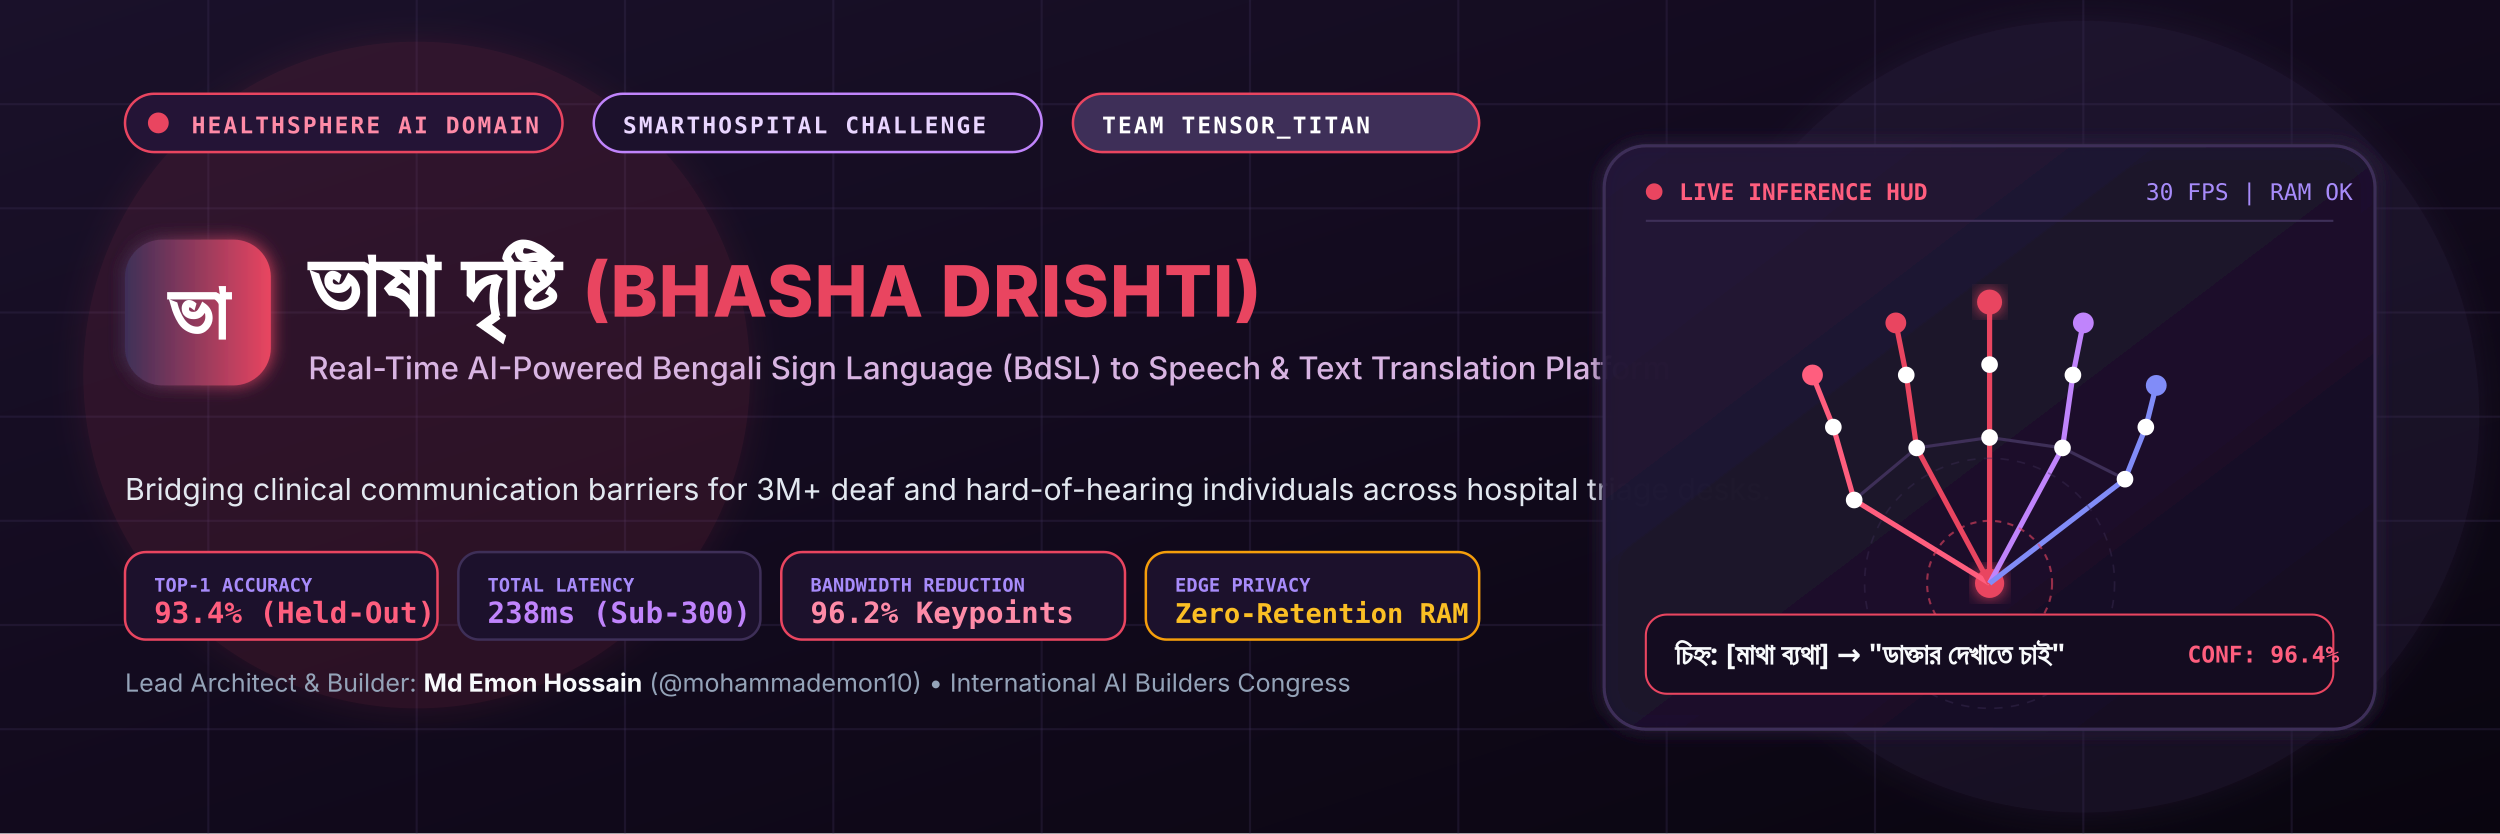
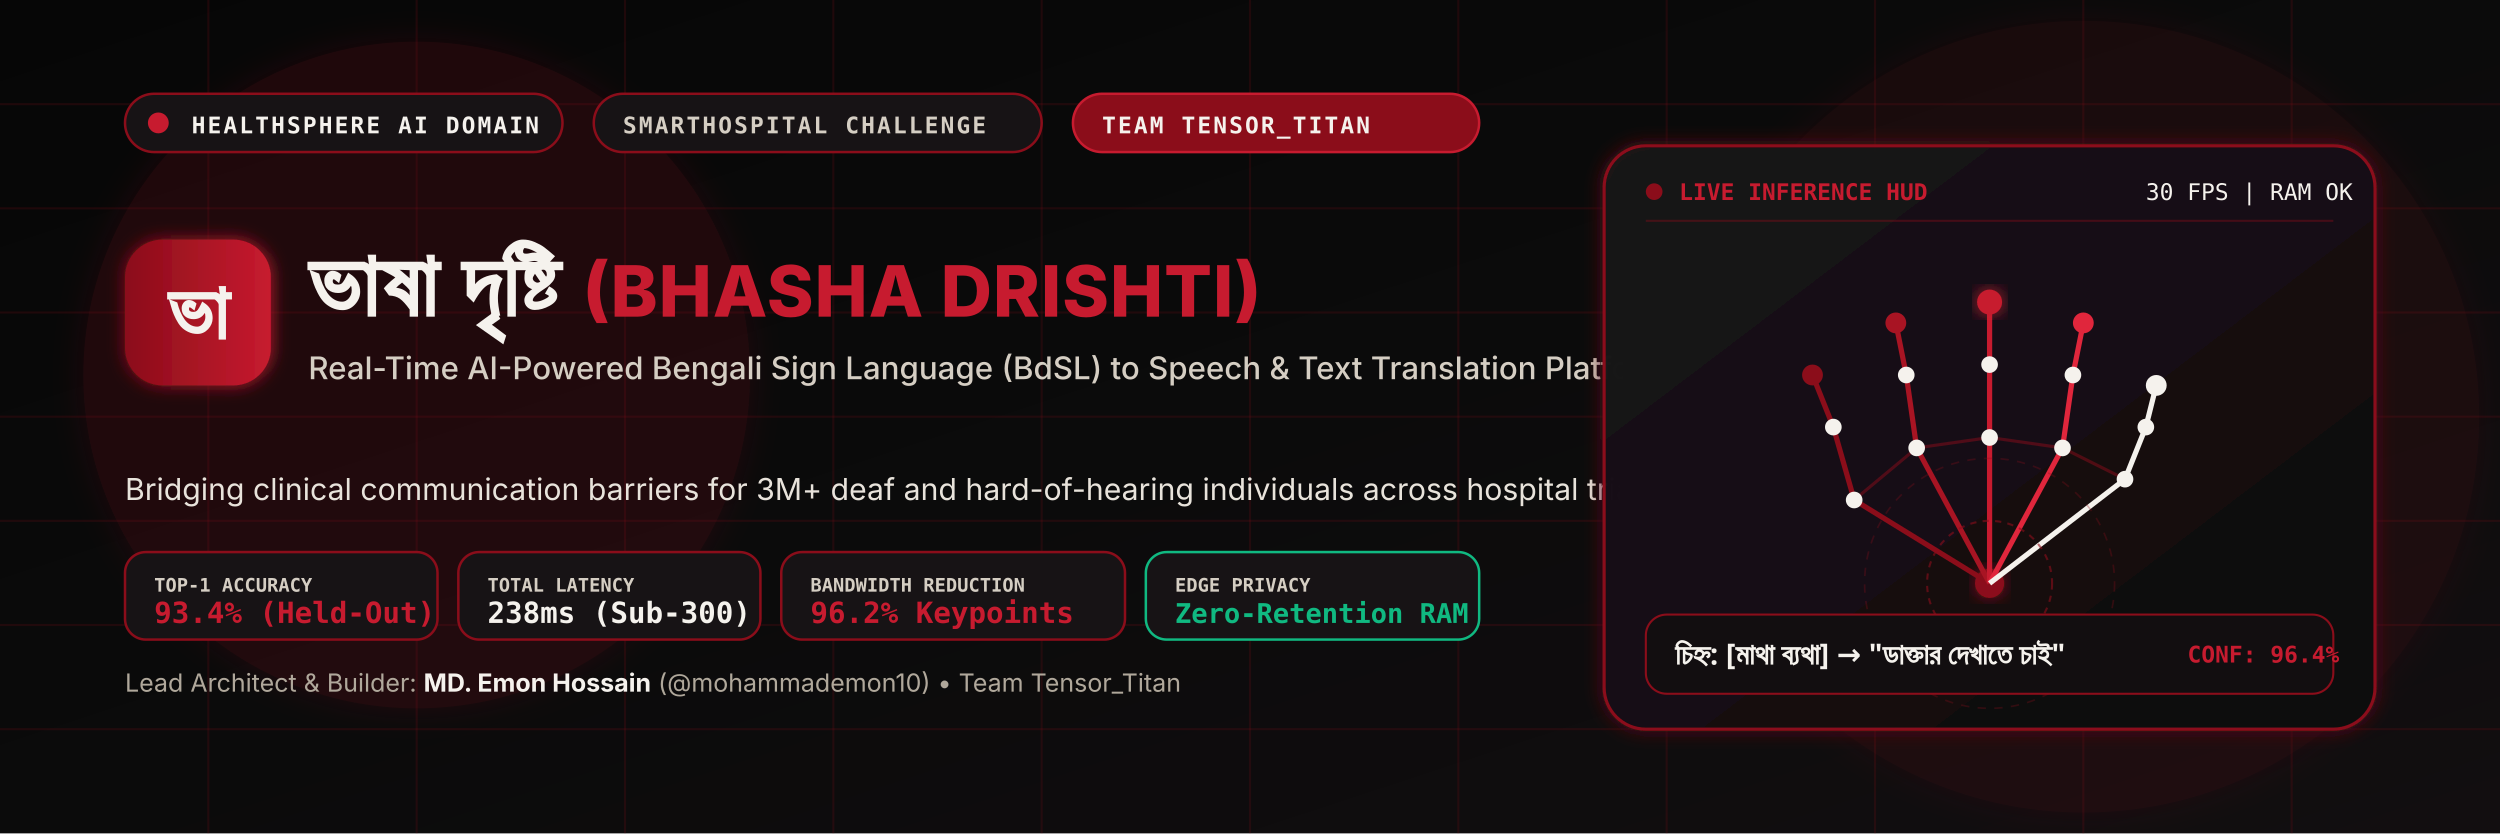
<svg xmlns="http://www.w3.org/2000/svg" viewBox="0 0 1200 400" width="100%" height="100%">
  <defs>
    <linearGradient id="bgGrad" x1="0%" y1="0%" x2="100%" y2="100%">
-       <stop offset="0%" stop-color="#1A112A" />
-       <stop offset="50%" stop-color="#120A1D" />
-       <stop offset="100%" stop-color="#09050F" />
+       <stop offset="0%" stop-color="#060606" />
+       <stop offset="50%" stop-color="#0B0B0B" />
+       <stop offset="100%" stop-color="#120E10" />
    </linearGradient>
-     <linearGradient id="auroraGrad" x1="0%" y1="0%" x2="100%" y2="0%">
-       <stop offset="0%" stop-color="#3E2F58" />
-       <stop offset="100%" stop-color="#E94560" />
+     <linearGradient id="crimsonGrad" x1="0%" y1="0%" x2="100%" y2="0%">
+       <stop offset="0%" stop-color="#8B0D1A" />
+       <stop offset="100%" stop-color="#C71B2F" />
    </linearGradient>
-     <linearGradient id="roseAccent" x1="0%" y1="0%" x2="100%" y2="100%">
-       <stop offset="0%" stop-color="#E94560" />
-       <stop offset="100%" stop-color="#FF5E7E" />
+     <linearGradient id="crimsonAccent" x1="0%" y1="0%" x2="100%" y2="100%">
+       <stop offset="0%" stop-color="#8B0D1A" />
+       <stop offset="100%" stop-color="#E0263C" />
    </linearGradient>
    <linearGradient id="cardGrad" x1="0%" y1="0%" x2="100%" y2="100%">
-       <stop offset="0%" stop-color="#241838" stop-opacity="0.9" />
-       <stop offset="100%" stop-color="#140C20" stop-opacity="0.95" />
+       <stop offset="0%" stop-color="#171315" stop-opacity="0.95" />
+       <stop offset="100%" stop-color="#100C0E" stop-opacity="0.98" />
    </linearGradient>
    <filter id="glow" x="-20%" y="-20%" width="140%" height="140%">
      <feGaussianBlur stdDeviation="8" result="blur" />
      <feComposite in="SourceGraphic" in2="blur" operator="over" />
    </filter>
    <filter id="softGlow" x="-20%" y="-20%" width="140%" height="140%">
      <feGaussianBlur stdDeviation="4" result="blur" />
      <feComposite in="SourceGraphic" in2="blur" operator="over" />
    </filter>
  </defs>
  <rect width="1200" height="400" fill="url(#bgGrad)" />
-   <g stroke="#3E2F58" stroke-opacity="0.3" stroke-width="1">
+   <g stroke="#8B0D1A" stroke-opacity="0.18" stroke-width="1">
    <line x1="0" y1="50" x2="1200" y2="50" />
    <line x1="0" y1="100" x2="1200" y2="100" />
    <line x1="0" y1="150" x2="1200" y2="150" />
    <line x1="0" y1="200" x2="1200" y2="200" />
    <line x1="0" y1="250" x2="1200" y2="250" />
    <line x1="0" y1="300" x2="1200" y2="300" />
    <line x1="0" y1="350" x2="1200" y2="350" />
    <line x1="100" y1="0" x2="100" y2="400" />
    <line x1="200" y1="0" x2="200" y2="400" />
    <line x1="300" y1="0" x2="300" y2="400" />
    <line x1="400" y1="0" x2="400" y2="400" />
    <line x1="500" y1="0" x2="500" y2="400" />
    <line x1="600" y1="0" x2="600" y2="400" />
    <line x1="700" y1="0" x2="700" y2="400" />
    <line x1="800" y1="0" x2="800" y2="400" />
    <line x1="900" y1="0" x2="900" y2="400" />
    <line x1="1000" y1="0" x2="1000" y2="400" />
    <line x1="1100" y1="0" x2="1100" y2="400" />
  </g>
-   <circle cx="200" cy="180" r="160" fill="#E94560" opacity="0.12" filter="url(#glow)" />
-   <circle cx="1000" cy="200" r="190" fill="#3E2F58" opacity="0.25" filter="url(#glow)" />
+   <circle cx="200" cy="180" r="160" fill="#8B0D1A" opacity="0.18" filter="url(#glow)" />
+   <circle cx="1000" cy="200" r="190" fill="#8B0D1A" opacity="0.12" filter="url(#glow)" />
  <g transform="translate(60, 45)">
-     <rect width="210" height="28" rx="14" fill="#241436" stroke="#E94560" stroke-width="1.2" />
-     <circle cx="16" cy="14" r="5" fill="#E94560" />
-     <text x="32" y="19" fill="#FF8BA7" font-family="'JetBrains Mono', monospace" font-size="11" font-weight="bold" letter-spacing="1">HEALTHSPHERE AI DOMAIN</text>
+     <rect width="210" height="28" rx="14" fill="#171315" stroke="#8B0D1A" stroke-width="1.2" />
+     <circle cx="16" cy="14" r="5" fill="#C71B2F" />
+     <text x="32" y="19" fill="#F5F2ED" font-family="'JetBrains Mono', monospace" font-size="11" font-weight="bold" letter-spacing="1">HEALTHSPHERE AI DOMAIN</text>
    <g transform="translate(225, 0)">
-       <rect width="215" height="28" rx="14" fill="#1C112C" stroke="#C084FC" stroke-width="1.2" />
-       <text x="14" y="19" fill="#E9D5FF" font-family="'JetBrains Mono', monospace" font-size="11" font-weight="bold" letter-spacing="1">SMARTHOSPITAL CHALLENGE</text>
+       <rect width="215" height="28" rx="14" fill="#171315" stroke="#8B0D1A" stroke-width="1.2" />
+       <text x="14" y="19" fill="#D5CEC3" font-family="'JetBrains Mono', monospace" font-size="11" font-weight="bold" letter-spacing="1">SMARTHOSPITAL CHALLENGE</text>
    </g>
    <g transform="translate(455, 0)">
-       <rect width="195" height="28" rx="14" fill="#3E2F58" stroke="#E94560" stroke-width="1.2" />
-       <text x="14" y="19" fill="#FFFFFF" font-family="'JetBrains Mono', monospace" font-size="11" font-weight="bold" letter-spacing="1">TEAM TENSOR_TITAN</text>
+       <rect width="195" height="28" rx="14" fill="#8B0D1A" stroke="#C71B2F" stroke-width="1.2" />
+       <text x="14" y="19" fill="#F5F2ED" font-family="'JetBrains Mono', monospace" font-size="11" font-weight="bold" letter-spacing="1">TEAM TENSOR_TITAN</text>
    </g>
  </g>
  <g transform="translate(60, 110)">
    <g transform="translate(0, 5)">
-       <rect width="70" height="70" rx="18" fill="url(#auroraGrad)" filter="url(#softGlow)" />
-       <text x="35" y="48" fill="#FFFFFF" font-family="'Hind Siliguri', 'Segoe UI', sans-serif" font-size="38" font-weight="bold" text-anchor="middle">ভা</text>
+       <rect width="70" height="70" rx="18" fill="url(#crimsonGrad)" filter="url(#softGlow)" />
+       <text x="35" y="48" fill="#F5F2ED" font-family="'Hind Siliguri', 'Segoe UI', sans-serif" font-size="38" font-weight="bold" text-anchor="middle">ভা</text>
    </g>
-     <text x="88" y="42" fill="#FFFFFF" font-family="'Hind Siliguri', sans-serif" font-size="44" font-weight="bold" letter-spacing="0.5">ভাষা দৃষ্টি <tspan fill="#E94560" font-family="'Inter', sans-serif" font-size="34" font-weight="800">(BHASHA DRISHTI)</tspan>
+     <text x="88" y="42" fill="#F5F2ED" font-family="'Hind Siliguri', sans-serif" font-size="44" font-weight="bold" letter-spacing="0.5">ভাষা দৃষ্টি <tspan fill="#C71B2F" font-family="'Inter', sans-serif" font-size="34" font-weight="800">(BHASHA DRISHTI)</tspan>
    </text>
-     <text x="88" y="72" fill="#D8B4E2" font-family="'Inter', sans-serif" font-size="15" font-weight="500">
+     <text x="88" y="72" fill="#D5CEC3" font-family="'Inter', sans-serif" font-size="15" font-weight="500">
      Real-Time AI-Powered Bengali Sign Language (BdSL) to Speech &amp; Text Translation Platform
    </text>
-     <text x="0" y="130" fill="#E2E8F0" font-family="'Inter', sans-serif" font-size="14.5" font-weight="400">
+     <text x="0" y="130" fill="#E8E3DB" font-family="'Inter', sans-serif" font-size="14.5" font-weight="400">
      Bridging clinical communication barriers for 3M+ deaf and hard-of-hearing individuals across hospital triage desks.
    </text>
    <g transform="translate(0, 155)">
-       <rect width="150" height="42" rx="10" fill="#1C112C" stroke="#E94560" stroke-width="1.2" />
-       <text x="14" y="19" fill="#A78BFA" font-family="'JetBrains Mono', monospace" font-size="9" font-weight="bold">TOP-1 ACCURACY</text>
-       <text x="14" y="34" fill="#FF5E7E" font-family="'JetBrains Mono', monospace" font-size="14" font-weight="bold">93.4% (Held-Out)</text>
+       <rect width="150" height="42" rx="10" fill="#171315" stroke="#8B0D1A" stroke-width="1.2" />
+       <text x="14" y="19" fill="#D5CEC3" font-family="'JetBrains Mono', monospace" font-size="9" font-weight="bold">TOP-1 ACCURACY</text>
+       <text x="14" y="34" fill="#C71B2F" font-family="'JetBrains Mono', monospace" font-size="14" font-weight="bold">93.4% (Held-Out)</text>
      <g transform="translate(160, 0)">
-         <rect width="145" height="42" rx="10" fill="#1C112C" stroke="#3E2F58" stroke-width="1.2" />
-         <text x="14" y="19" fill="#A78BFA" font-family="'JetBrains Mono', monospace" font-size="9" font-weight="bold">TOTAL LATENCY</text>
-         <text x="14" y="34" fill="#C084FC" font-family="'JetBrains Mono', monospace" font-size="14" font-weight="bold">238ms (Sub-300)</text>
+         <rect width="145" height="42" rx="10" fill="#171315" stroke="#8B0D1A" stroke-width="1.2" />
+         <text x="14" y="19" fill="#D5CEC3" font-family="'JetBrains Mono', monospace" font-size="9" font-weight="bold">TOTAL LATENCY</text>
+         <text x="14" y="34" fill="#F5F2ED" font-family="'JetBrains Mono', monospace" font-size="14" font-weight="bold">238ms (Sub-300)</text>
      </g>
      <g transform="translate(315, 0)">
-         <rect width="165" height="42" rx="10" fill="#1C112C" stroke="#E94560" stroke-width="1.2" />
-         <text x="14" y="19" fill="#A78BFA" font-family="'JetBrains Mono', monospace" font-size="9" font-weight="bold">BANDWIDTH REDUCTION</text>
-         <text x="14" y="34" fill="#FF8BA7" font-family="'JetBrains Mono', monospace" font-size="14" font-weight="bold">96.2% Keypoints</text>
+         <rect width="165" height="42" rx="10" fill="#171315" stroke="#8B0D1A" stroke-width="1.2" />
+         <text x="14" y="19" fill="#D5CEC3" font-family="'JetBrains Mono', monospace" font-size="9" font-weight="bold">BANDWIDTH REDUCTION</text>
+         <text x="14" y="34" fill="#C71B2F" font-family="'JetBrains Mono', monospace" font-size="14" font-weight="bold">96.2% Keypoints</text>
      </g>
      <g transform="translate(490, 0)">
-         <rect width="160" height="42" rx="10" fill="#1C112C" stroke="#F59E0B" stroke-width="1.2" />
-         <text x="14" y="19" fill="#A78BFA" font-family="'JetBrains Mono', monospace" font-size="9" font-weight="bold">EDGE PRIVACY</text>
-         <text x="14" y="34" fill="#FBBF24" font-family="'JetBrains Mono', monospace" font-size="13" font-weight="bold">Zero-Retention RAM</text>
+         <rect width="160" height="42" rx="10" fill="#171315" stroke="#10B981" stroke-width="1.2" />
+         <text x="14" y="19" fill="#D5CEC3" font-family="'JetBrains Mono', monospace" font-size="9" font-weight="bold">EDGE PRIVACY</text>
+         <text x="14" y="34" fill="#10B981" font-family="'JetBrains Mono', monospace" font-size="13" font-weight="bold">Zero-Retention RAM</text>
      </g>
    </g>
    <g transform="translate(0, 222)">
-       <text x="0" y="0" fill="#94A3B8" font-family="'Inter', sans-serif" font-size="12">
-         Lead Architect &amp; Builder: <tspan fill="#F8FAFC" font-weight="bold">Md Emon Hossain</tspan> (@mohammademon10) • International AI Builders Congress
+       <text x="0" y="0" fill="#B0A89B" font-family="'Inter', sans-serif" font-size="12">
+         Lead Architect &amp; Builder: <tspan fill="#F5F2ED" font-weight="bold">MD. Emon Hossain</tspan> (@mohammademon10) • Team Tensor_Titan
      </text>
    </g>
  </g>
  <g transform="translate(770, 70)">
-     <rect width="370" height="280" rx="20" fill="url(#cardGrad)" stroke="#3E2F58" stroke-width="1.5" filter="url(#softGlow)" />
-     <rect x="20" y="18" width="8" height="8" rx="4" fill="#E94560" />
-     <text x="36" y="26" fill="#FF5E7E" font-family="'JetBrains Mono', monospace" font-size="11" font-weight="bold">LIVE INFERENCE HUD</text>
-     <text x="260" y="26" fill="#A78BFA" font-family="'JetBrains Mono', monospace" font-size="11">30 FPS | RAM OK</text>
-     <line x1="20" y1="36" x2="350" y2="36" stroke="#3E2F58" stroke-width="1" />
+     <rect width="370" height="280" rx="20" fill="url(#cardGrad)" stroke="#8B0D1A" stroke-width="1.5" filter="url(#softGlow)" />
+     <rect x="20" y="18" width="8" height="8" rx="4" fill="#8B0D1A" />
+     <text x="36" y="26" fill="#C71B2F" font-family="'JetBrains Mono', monospace" font-size="11" font-weight="bold">LIVE INFERENCE HUD</text>
+     <text x="260" y="26" fill="#F5F2ED" font-family="'JetBrains Mono', monospace" font-size="11">30 FPS | RAM OK</text>
+     <line x1="20" y1="36" x2="350" y2="36" stroke="#8B0D1A" stroke-width="1" stroke-opacity="0.4" />
    <g transform="translate(70, 60)">
-       <circle cx="115" cy="150" r="7" fill="#E94560" filter="url(#softGlow)" />
-       <path d="M 115 150 L 50 110 L 40 75 L 30 50" stroke="#FF5E7E" stroke-width="2.5" fill="none" />
-       <path d="M 115 150 L 80 85 L 75 50 L 70 25" stroke="#E94560" stroke-width="2.5" fill="none" />
-       <path d="M 115 150 L 115 80 L 115 45 L 115 15" stroke="#E94560" stroke-width="2.5" fill="none" />
-       <path d="M 115 150 L 150 85 L 155 50 L 160 25" stroke="#C084FC" stroke-width="2.5" fill="none" />
-       <path d="M 115 150 L 180 100 L 190 75 L 195 55" stroke="#818CF8" stroke-width="2.5" fill="none" />
-       <path d="M 50 110 L 80 85 L 115 80 L 150 85 L 180 100" stroke="#3E2F58" stroke-width="1.5" fill="none" />
-       <circle cx="50" cy="110" r="4" fill="#FFFFFF" />
-       <circle cx="40" cy="75" r="4" fill="#FFFFFF" />
-       <circle cx="30" cy="50" r="5" fill="#FF5E7E" />
-       <circle cx="80" cy="85" r="4" fill="#FFFFFF" />
-       <circle cx="75" cy="50" r="4" fill="#FFFFFF" />
-       <circle cx="70" cy="25" r="5" fill="#E94560" />
-       <circle cx="115" cy="80" r="4" fill="#FFFFFF" />
-       <circle cx="115" cy="45" r="4" fill="#FFFFFF" />
-       <circle cx="115" cy="15" r="6" fill="#E94560" filter="url(#softGlow)" />
-       <circle cx="150" cy="85" r="4" fill="#FFFFFF" />
-       <circle cx="155" cy="50" r="4" fill="#FFFFFF" />
-       <circle cx="160" cy="25" r="5" fill="#C084FC" />
-       <circle cx="180" cy="100" r="4" fill="#FFFFFF" />
-       <circle cx="190" cy="75" r="4" fill="#FFFFFF" />
-       <circle cx="195" cy="55" r="5" fill="#818CF8" />
-       <circle cx="115" cy="150" r="30" stroke="#E94560" stroke-width="1" stroke-dasharray="3,3" fill="none" opacity="0.6" />
-       <circle cx="115" cy="150" r="60" stroke="#3E2F58" stroke-width="0.8" stroke-dasharray="4,4" fill="none" opacity="0.4" />
+       <circle cx="115" cy="150" r="7" fill="#8B0D1A" filter="url(#softGlow)" />
+       <path d="M 115 150 L 50 110 L 40 75 L 30 50" stroke="#8B0D1A" stroke-width="2.5" fill="none" />
+       <path d="M 115 150 L 80 85 L 75 50 L 70 25" stroke="#A81423" stroke-width="2.5" fill="none" />
+       <path d="M 115 150 L 115 80 L 115 45 L 115 15" stroke="#C71B2F" stroke-width="2.5" fill="none" />
+       <path d="M 115 150 L 150 85 L 155 50 L 160 25" stroke="#E0263C" stroke-width="2.5" fill="none" />
+       <path d="M 115 150 L 180 100 L 190 75 L 195 55" stroke="#F5F2ED" stroke-width="2.5" fill="none" />
+       <path d="M 50 110 L 80 85 L 115 80 L 150 85 L 180 100" stroke="#8B0D1A" stroke-width="1.5" stroke-opacity="0.5" fill="none" />
+       <circle cx="50" cy="110" r="4" fill="#F5F2ED" />
+       <circle cx="40" cy="75" r="4" fill="#F5F2ED" />
+       <circle cx="30" cy="50" r="5" fill="#8B0D1A" />
+       <circle cx="80" cy="85" r="4" fill="#F5F2ED" />
+       <circle cx="75" cy="50" r="4" fill="#F5F2ED" />
+       <circle cx="70" cy="25" r="5" fill="#A81423" />
+       <circle cx="115" cy="80" r="4" fill="#F5F2ED" />
+       <circle cx="115" cy="45" r="4" fill="#F5F2ED" />
+       <circle cx="115" cy="15" r="6" fill="#C71B2F" filter="url(#softGlow)" />
+       <circle cx="150" cy="85" r="4" fill="#F5F2ED" />
+       <circle cx="155" cy="50" r="4" fill="#F5F2ED" />
+       <circle cx="160" cy="25" r="5" fill="#E0263C" />
+       <circle cx="180" cy="100" r="4" fill="#F5F2ED" />
+       <circle cx="190" cy="75" r="4" fill="#F5F2ED" />
+       <circle cx="195" cy="55" r="5" fill="#F5F2ED" />
+       <circle cx="115" cy="150" r="30" stroke="#8B0D1A" stroke-width="1" stroke-dasharray="3,3" fill="none" opacity="0.6" />
+       <circle cx="115" cy="150" r="60" stroke="#8B0D1A" stroke-width="0.8" stroke-dasharray="4,4" fill="none" opacity="0.3" />
    </g>
    <g transform="translate(20, 225)">
-       <rect width="330" height="38" rx="10" fill="#140C20" stroke="#E94560" stroke-width="1" />
-       <text x="14" y="24" fill="#F8FAFC" font-family="'Hind Siliguri', sans-serif" font-size="14" font-weight="bold">চিহ্ন: [মাথা ব্যথা] → "ডাক্তার দেখাতে চাই"</text>
-       <text x="260" y="23" fill="#FF5E7E" font-family="'JetBrains Mono', monospace" font-size="11" font-weight="bold">CONF: 96.4%</text>
+       <rect width="330" height="38" rx="10" fill="#120E10" stroke="#8B0D1A" stroke-width="1" />
+       <text x="14" y="24" fill="#F5F2ED" font-family="'Hind Siliguri', sans-serif" font-size="14" font-weight="bold">চিহ্ন: [মাথা ব্যথা] → "ডাক্তার দেখাতে চাই"</text>
+       <text x="260" y="23" fill="#C71B2F" font-family="'JetBrains Mono', monospace" font-size="11" font-weight="bold">CONF: 96.4%</text>
    </g>
  </g>
</svg>
